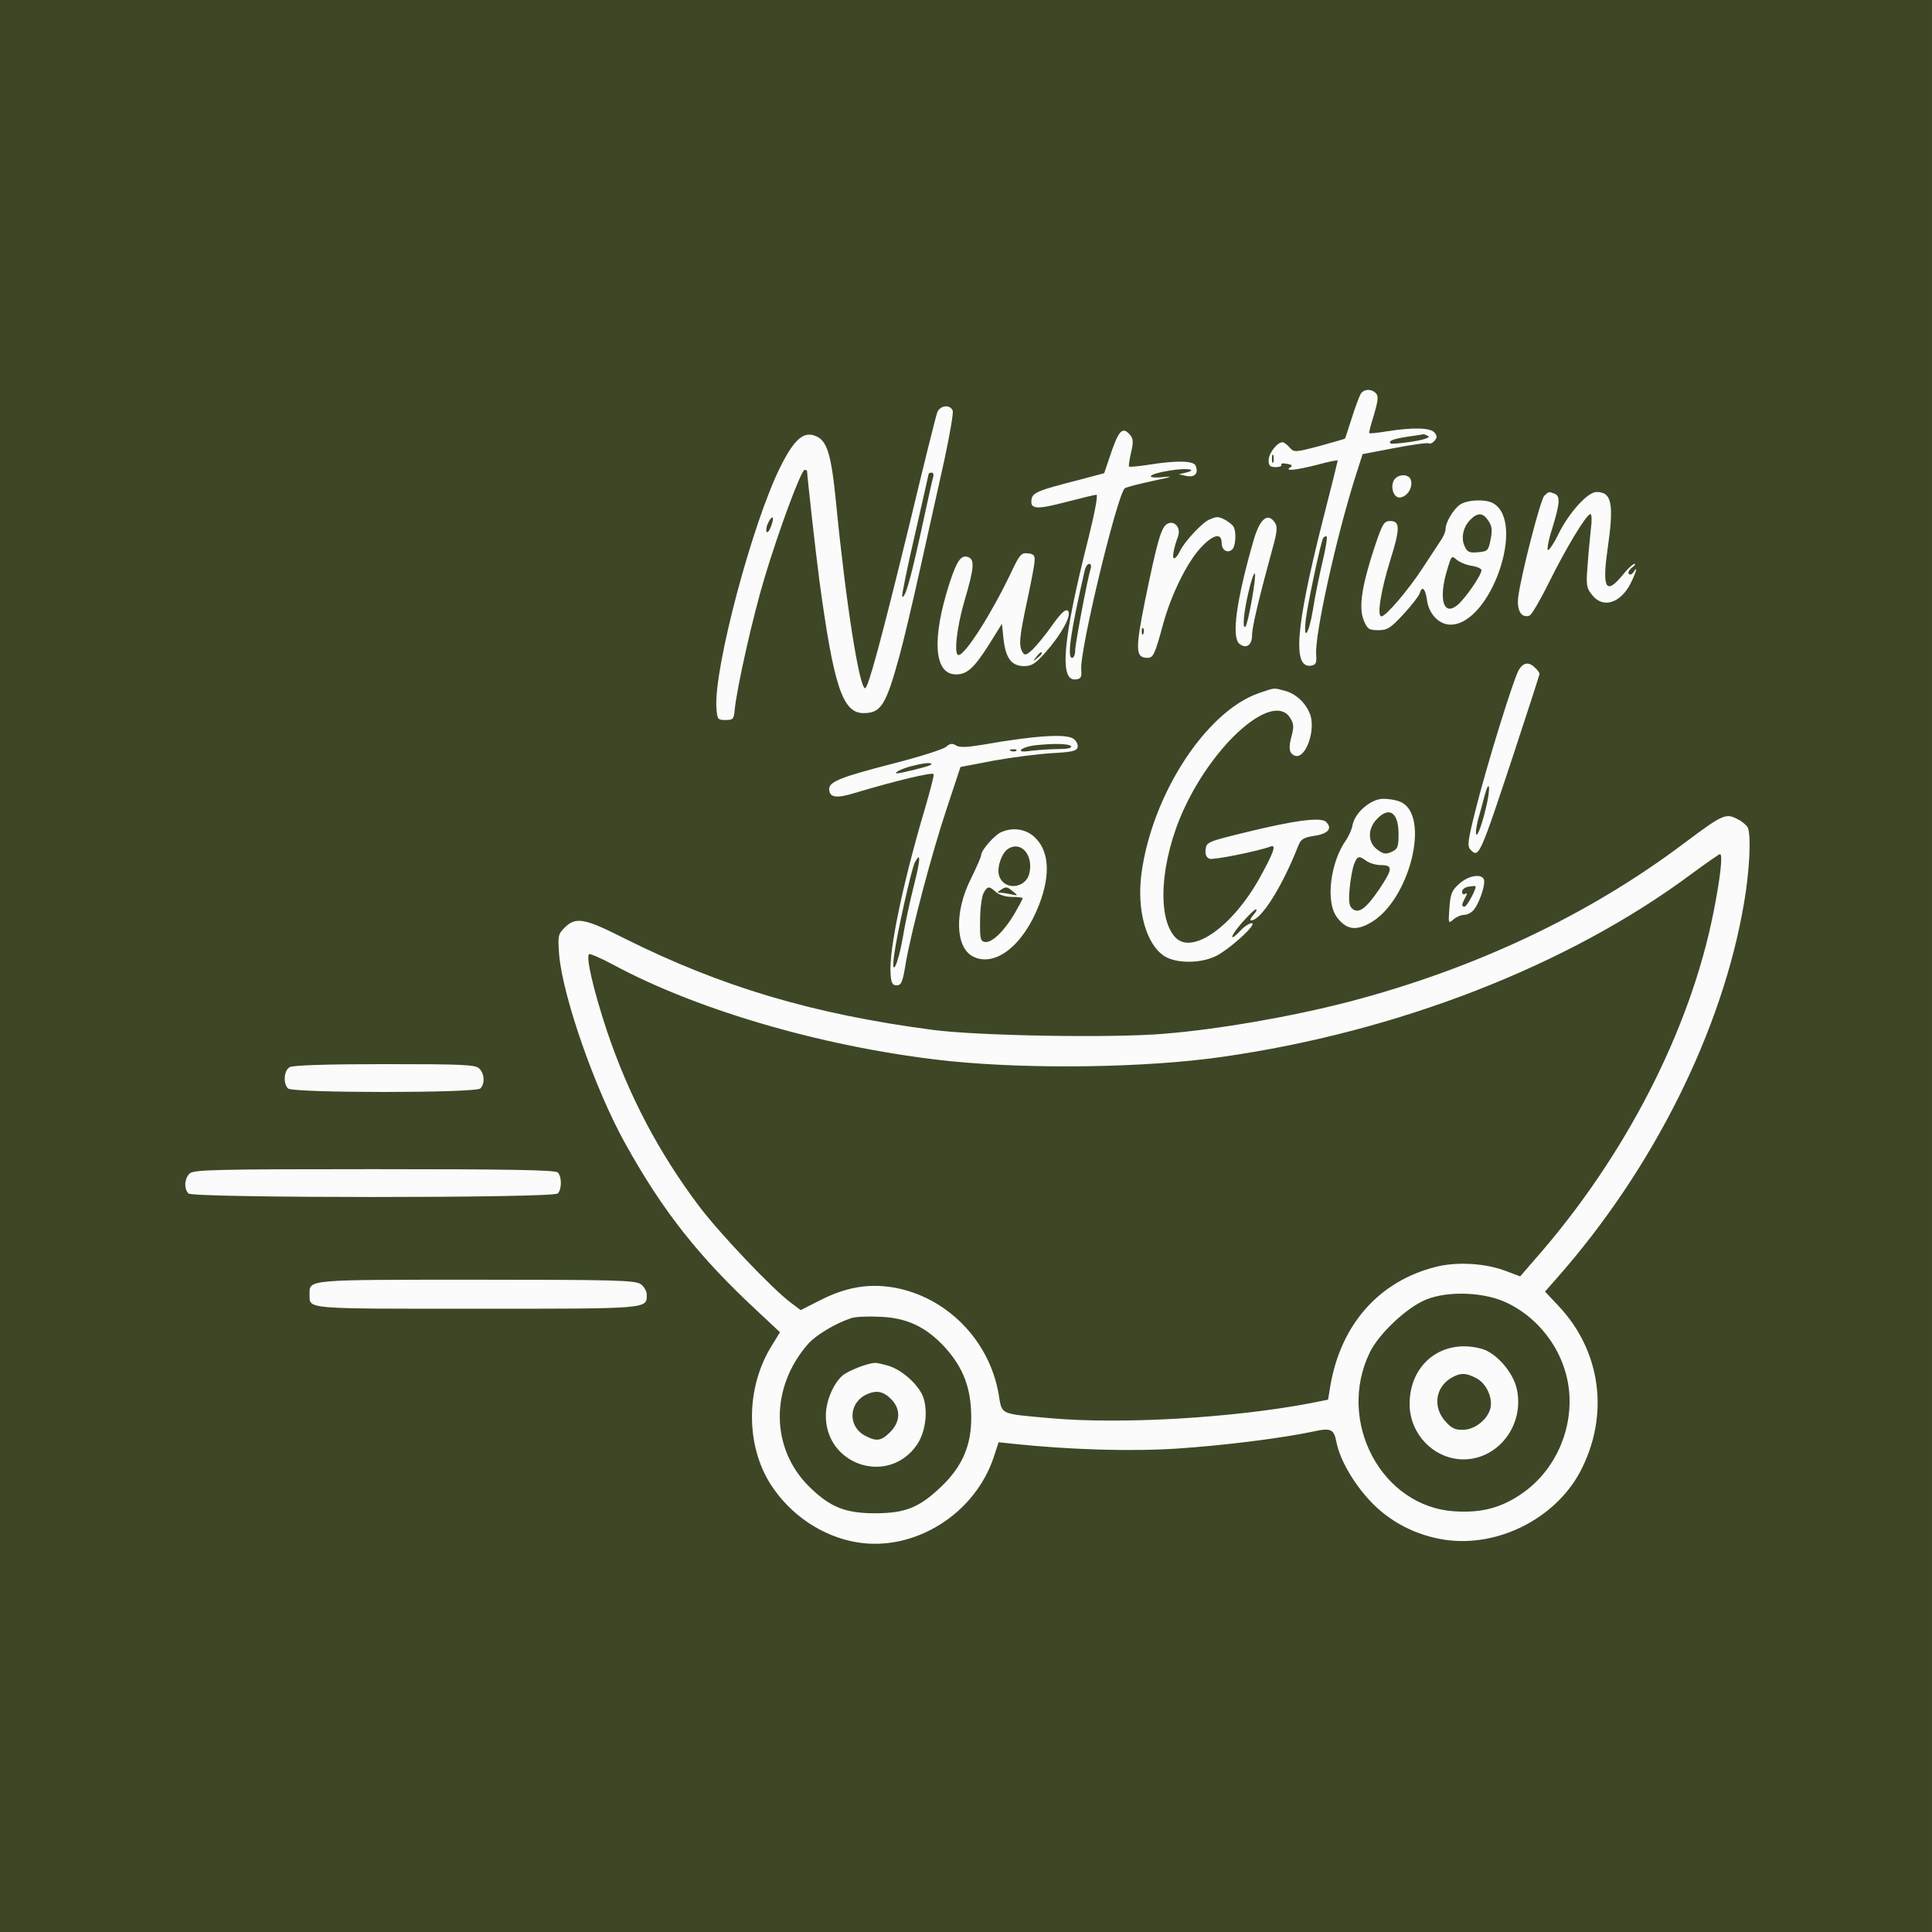
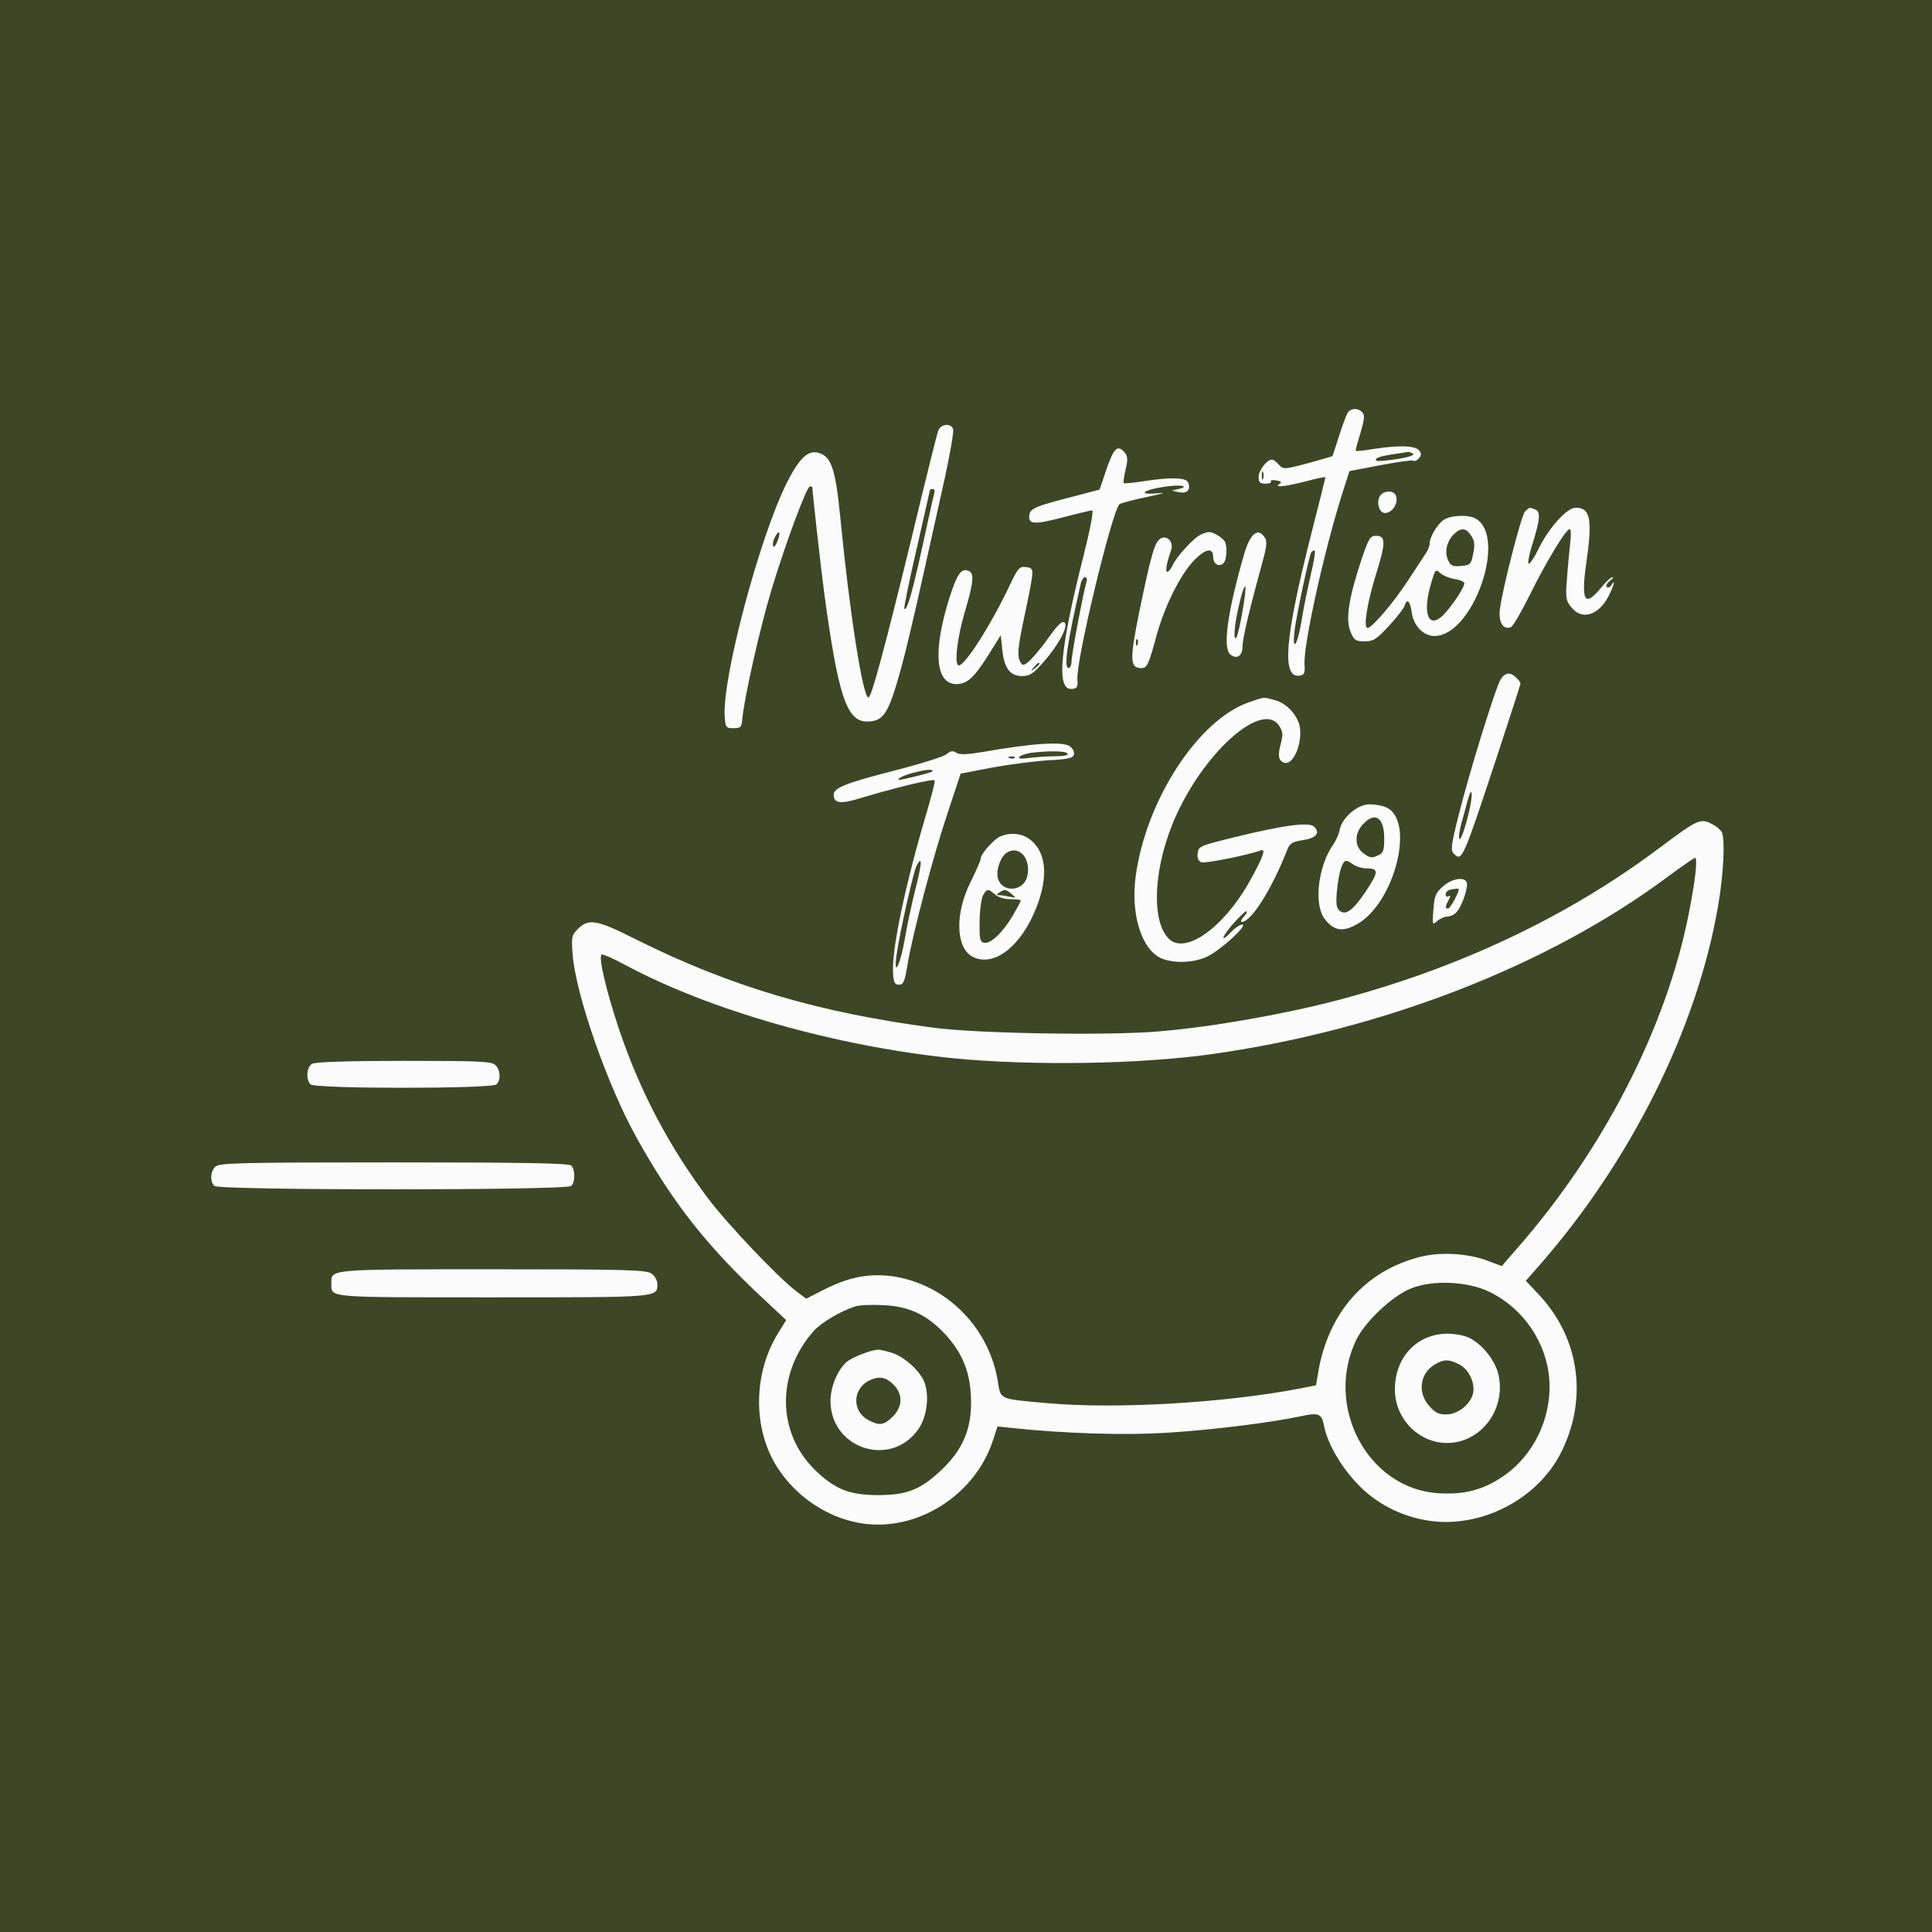
<svg xmlns="http://www.w3.org/2000/svg" version="1.0" width="512pt" height="512pt" viewBox="0 0 512 512" preserveAspectRatio="xMidYMid meet">
  <rect width="100%" height="100%" fill="#fbfbfb" />
-   <g transform="translate(0,512) scale(0.073247,-0.073247)" fill="#3d4726" stroke="none">
-     <path d="M0 3495 l0 -3495 3495 0 3495 0 0 3495 0 3495 -3495 0 -3495 0 0 -3495z m4979 2071 c9 -10 6 -29 -8 -77 -11 -35 -19 -65 -17 -66 2 -2 32 1 67 7 92 14 154 13 169 -5 10 -12 10 -18 0 -30 -7 -8 -16 -12 -21 -9 -5 3 -61 -5 -124 -17 l-115 -22 -26 -81 c-70 -221 -148 -575 -142 -645 2 -28 -1 -36 -16 -39 -71 -14 -59 135 40 526 30 117 54 214 54 216 0 2 -33 -4 -72 -15 -79 -20 -123 -25 -100 -10 10 6 7 10 -12 13 -14 3 -23 1 -20 -3 3 -5 -6 -9 -20 -9 -21 0 -26 5 -26 25 0 25 31 65 50 65 6 0 17 -9 26 -19 16 -18 19 -18 107 5 50 14 92 26 93 27 1 1 12 34 24 72 12 39 27 78 32 88 10 20 41 22 57 3z m-1532 -62 c3 -8 -11 -88 -30 -177 -20 -89 -59 -265 -87 -391 -28 -126 -62 -270 -76 -320 -49 -179 -67 -206 -130 -206 -76 0 -108 99 -160 484 -12 90 -44 376 -44 392 0 2 -4 4 -9 4 -12 0 -93 -217 -145 -391 -42 -138 -101 -401 -108 -479 -3 -32 -6 -35 -33 -35 -28 0 -30 2 -33 44 -10 141 130 670 232 873 48 96 82 127 123 112 45 -15 60 -62 78 -244 35 -358 84 -670 105 -670 11 0 58 173 161 595 50 209 95 390 100 403 10 26 47 30 56 6z m643 -89 c10 -12 11 -27 2 -63 -6 -26 -9 -49 -7 -50 2 -2 35 1 74 7 100 16 160 14 167 -4 11 -28 -3 -43 -33 -37 l-28 6 25 6 c47 11 5 18 -55 8 -80 -12 -99 -31 -25 -24 39 4 27 0 -39 -14 -52 -11 -98 -23 -102 -27 -29 -31 -164 -591 -157 -656 2 -27 -1 -33 -19 -35 -62 -9 -48 144 45 511 23 92 35 157 29 157 -6 0 -55 -12 -109 -26 -107 -28 -131 -27 -126 8 3 26 24 34 173 72 l90 24 18 53 c34 104 48 119 77 84z m1014 -160 c10 -28 -13 -64 -41 -65 -19 0 -32 32 -22 58 10 26 53 31 63 7z m520 -51 c22 -8 20 -35 -8 -126 -14 -43 -20 -78 -15 -78 5 0 23 27 39 61 39 77 105 149 136 149 56 0 64 -42 40 -209 -20 -141 -5 -165 55 -91 18 22 37 40 43 40 5 0 1 -6 -10 -14 -10 -8 -15 -18 -11 -22 4 -5 12 -2 17 6 17 27 10 0 -10 -40 -37 -73 -101 -93 -140 -42 -20 24 -22 35 -16 107 3 44 9 104 12 133 4 28 3 52 -2 52 -14 0 -90 -126 -150 -248 -31 -62 -62 -116 -70 -119 -29 -11 -47 18 -41 67 10 79 80 351 94 366 17 16 16 16 37 8z m-223 -34 c122 -66 -8 -440 -153 -440 -41 0 -78 38 -85 88 -6 44 -18 55 -27 24 -4 -10 -30 -44 -59 -75 -46 -50 -58 -57 -90 -57 -34 0 -40 4 -53 36 -19 46 -7 124 39 264 29 86 34 95 57 95 36 0 36 -27 0 -142 -34 -109 -49 -203 -32 -203 16 0 97 95 148 173 26 40 55 84 65 99 11 15 19 34 19 43 0 25 28 72 52 89 26 18 90 21 119 6z m-968 -61 c12 -7 25 -17 29 -23 12 -17 9 -71 -3 -83 -17 -17 -39 -4 -39 23 0 38 -32 30 -76 -18 -50 -54 -106 -169 -135 -273 -31 -114 -36 -125 -58 -125 -43 0 -44 30 -7 213 44 213 57 257 78 271 26 16 52 -13 40 -45 -16 -44 -22 -79 -14 -79 5 0 14 11 20 24 15 34 82 106 107 116 28 12 33 12 58 -1z m181 -12 c8 -12 6 -35 -8 -84 -50 -183 -76 -291 -76 -321 0 -37 -22 -51 -46 -31 -29 24 -11 157 52 376 23 78 52 101 78 60z m-871 -137 c0 -14 -13 -79 -27 -145 -28 -130 -31 -162 -16 -185 7 -12 13 -11 36 10 14 14 47 53 71 88 33 46 49 60 57 52 15 -15 -25 -87 -82 -151 -35 -40 -50 -49 -76 -49 -46 0 -67 28 -75 96 l-6 57 -48 -77 c-53 -83 -78 -106 -118 -106 -80 0 -89 128 -23 332 27 82 42 102 68 92 23 -9 20 -41 -14 -156 -28 -95 -40 -198 -22 -198 24 0 120 151 189 296 32 68 38 75 62 72 21 -2 26 -8 24 -28z m1811 -386 c9 -8 16 -18 16 -22 0 -4 -41 -130 -90 -279 -126 -381 -129 -388 -159 -358 -13 13 -11 31 17 142 40 161 139 481 158 511 17 26 36 28 58 6z m-903 -84 c44 -12 84 -55 93 -99 11 -63 -25 -148 -59 -135 -21 8 -24 27 -12 71 9 34 8 45 -6 67 -61 93 -271 -88 -383 -330 -86 -186 -100 -397 -30 -467 61 -61 205 41 302 214 49 88 63 124 43 117 -48 -18 -209 -50 -223 -45 -12 5 -16 16 -14 34 3 26 8 28 138 60 183 45 280 58 298 39 24 -23 7 -43 -43 -50 -38 -6 -48 -12 -57 -34 -59 -151 -136 -272 -171 -272 -6 0 -2 9 8 20 10 11 14 20 9 20 -5 0 -28 -23 -52 -50 -44 -51 -45 -71 -2 -25 13 14 31 25 39 25 23 -1 -86 -100 -134 -121 -55 -25 -138 -25 -181 1 -67 42 -102 167 -84 301 39 286 234 585 424 651 61 21 53 20 97 8z m-767 -173 c10 -7 17 -21 15 -30 -3 -14 -20 -18 -94 -22 -49 -3 -144 -15 -210 -27 l-120 -23 -48 -145 c-56 -167 -130 -449 -150 -565 -11 -68 -16 -80 -33 -80 -15 0 -20 8 -22 44 -6 83 45 328 124 594 19 65 34 122 32 126 -3 9 -145 -26 -282 -67 -71 -22 -96 -18 -96 14 0 26 47 44 226 90 98 25 187 53 197 62 14 12 22 14 36 5 12 -8 39 -7 99 3 188 33 300 40 326 21z m1180 -227 c116 -44 36 -364 -110 -441 -51 -28 -85 -21 -118 24 -40 55 -23 196 33 276 10 14 22 40 25 58 10 45 67 93 111 93 18 0 45 -4 59 -10z m1225 -65 c16 -8 31 -22 35 -30 12 -32 6 -155 -14 -272 -78 -461 -329 -963 -677 -1357 l-43 -49 48 -51 c156 -165 186 -398 79 -601 -91 -170 -298 -274 -489 -246 -106 16 -202 66 -272 142 -61 65 -110 152 -121 213 -9 46 -20 51 -87 36 -115 -24 -322 -50 -490 -61 -168 -11 -389 -4 -589 17 l-56 6 -17 -52 c-68 -208 -288 -345 -496 -310 -125 21 -241 99 -312 210 -91 143 -90 350 4 501 l30 49 -78 73 c-216 200 -346 365 -482 610 -109 196 -226 531 -239 683 -5 68 -4 74 20 98 40 40 72 34 218 -40 351 -175 680 -273 1113 -330 166 -22 654 -30 839 -14 197 16 460 62 665 115 456 119 868 313 1215 574 143 107 151 110 196 86z m-2550 -60 c56 -48 64 -135 21 -247 -57 -149 -161 -230 -241 -188 -63 34 -66 163 -6 281 20 41 37 79 37 86 0 17 50 74 74 83 40 17 84 11 115 -15z m1631 -164 c0 -27 -21 -83 -38 -103 -8 -10 -24 -18 -35 -18 -11 0 -29 -8 -39 -17 -18 -16 -18 -14 -14 43 4 50 8 62 35 86 37 34 91 39 91 9z m-3636 -677 c19 -18 21 -55 4 -72 -17 -17 -679 -17 -696 0 -18 18 -15 65 6 77 10 7 140 11 344 11 284 0 329 -2 342 -16z m284 -376 c15 -15 15 -61 0 -76 -17 -17 -1319 -17 -1336 0 -17 17 -15 54 4 72 14 14 88 16 668 16 494 0 655 -3 664 -12z m300 -404 c12 -8 22 -26 22 -38 0 -52 11 -51 -617 -51 -631 0 -602 -2 -603 52 0 54 -17 53 603 53 502 0 575 -2 595 -16z M5092 5410 c-51 -8 -70 -15 -61 -24 2 -3 37 0 77 6 44 7 67 15 60 20 -7 4 -15 7 -18 7 -3 -1 -29 -5 -58 -9z M4602 5330 c0 -14 2 -19 5 -12 2 6 2 18 0 25 -3 6 -5 1 -5 -13z M4787 5043 c-8 -13 -55 -234 -62 -290 -11 -87 10 -61 25 30 7 45 23 124 35 175 12 50 19 92 14 92 -4 0 -10 -3 -12 -7z M3360 5276 c0 -2 -23 -102 -50 -221 -28 -120 -48 -220 -46 -223 11 -10 32 66 81 293 14 66 28 128 31 138 3 9 1 17 -5 17 -6 0 -11 -2 -11 -4z M2780 5100 c-6 -11 -9 -26 -7 -33 3 -7 10 1 16 17 14 35 7 47 -9 16z M3925 4928 c-52 -226 -65 -318 -46 -318 6 0 11 12 11 26 0 25 44 257 56 297 3 9 1 17 -5 17 -6 0 -13 -10 -16 -22z M5320 5110 c-26 -26 -35 -66 -21 -96 9 -21 17 -25 48 -22 35 3 38 5 46 46 7 34 5 49 -8 68 -19 29 -38 31 -65 4z M5236 4929 c-32 -106 -14 -169 36 -129 27 21 88 109 88 127 0 6 -16 13 -36 16 -20 3 -45 14 -55 23 -17 15 -18 13 -33 -37z M4131 4704 c0 -11 3 -14 6 -6 3 7 2 16 -1 19 -3 4 -6 -2 -5 -13z M4517 4847 c-17 -71 -23 -136 -11 -124 10 9 41 187 34 192 -4 2 -14 -28 -23 -68z M3749 4613 c-13 -16 -12 -17 4 -4 16 13 21 21 13 21 -2 0 -10 -8 -17 -17z M5371 4110 c-7 -25 -16 -61 -22 -80 -5 -19 -9 -42 -9 -50 0 -30 18 12 35 82 19 75 15 119 -4 48z M3740 4293 c-19 -3 -39 -9 -45 -15 -7 -7 5 -9 39 -4 27 3 71 6 98 6 30 0 47 4 43 10 -6 10 -65 11 -135 3z M3658 4273 c7 -3 16 -2 19 1 4 3 -2 6 -13 5 -11 0 -14 -3 -6 -6z M3293 4217 c-49 -14 -72 -32 -28 -22 71 16 105 26 105 30 0 8 -31 4 -77 -8z M3310 3870 c-12 -23 -64 -254 -75 -335 -12 -88 14 -37 31 61 8 49 26 133 40 188 25 98 26 127 4 86z M4981 4026 c-33 -35 -33 -83 1 -109 23 -17 31 -19 53 -9 22 10 25 18 25 65 0 78 -34 101 -79 53z M4899 3863 c-6 -16 -13 -55 -16 -88 -4 -47 -2 -63 10 -73 23 -19 50 1 98 72 48 72 49 86 6 86 -18 0 -42 7 -53 15 -27 20 -33 19 -45 -12z M6117 3826 c-443 -329 -1061 -570 -1697 -660 -272 -39 -680 -45 -975 -16 -439 45 -912 180 -1227 350 -43 23 -82 40 -86 38 -14 -5 15 -131 64 -278 78 -232 187 -440 334 -635 75 -99 263 -297 331 -348 l36 -27 69 35 c94 48 175 62 266 47 192 -33 347 -190 381 -385 13 -77 0 -71 187 -88 258 -23 661 1 940 54 l65 13 8 49 c38 223 176 379 380 431 76 20 180 14 254 -14 l53 -20 58 67 c322 367 557 825 641 1248 25 125 35 213 24 213 -4 -1 -52 -34 -106 -74z M5162 2289 c-70 -27 -173 -124 -206 -192 -122 -251 44 -560 308 -575 95 -6 164 12 236 60 118 78 187 219 178 363 -9 139 -96 268 -223 330 -80 40 -212 46 -293 14z m199 -179 c53 -15 114 -85 127 -146 28 -130 -67 -254 -193 -254 -106 0 -195 91 -195 200 0 147 120 239 261 200z M5248 2003 c-55 -34 -64 -105 -19 -155 23 -26 36 -32 66 -31 43 1 90 40 98 81 7 39 -17 88 -52 106 -38 20 -59 20 -93 -1z M3080 2221 c-56 -18 -129 -62 -156 -93 -138 -157 -137 -377 3 -516 75 -74 130 -97 238 -97 110 0 160 20 239 95 78 74 111 151 110 255 -1 104 -29 177 -95 250 -69 75 -139 108 -238 111 -42 2 -87 0 -101 -5z m133 -172 c50 -14 113 -71 128 -116 17 -52 7 -126 -24 -171 -104 -149 -333 -72 -329 110 1 50 27 112 60 141 18 16 89 45 117 46 6 1 27 -4 48 -10z M3133 1944 c-64 -32 -65 -117 -2 -149 40 -21 57 -19 90 14 36 36 38 80 7 115 -31 33 -57 38 -95 20z M3649 3920 c-24 -14 -42 -65 -35 -95 15 -59 100 -52 111 9 13 64 -31 113 -76 86z M3558 3758 c-6 -13 -12 -57 -12 -98 -1 -65 1 -75 17 -78 25 -5 71 40 108 103 16 28 29 52 29 55 0 3 -18 5 -39 5 -23 0 -47 8 -58 18 -25 22 -30 22 -45 -5z M3620 3770 c-13 -9 -13 -10 0 -10 8 0 26 -3 40 -6 24 -5 24 -5 6 10 -23 19 -26 19 -46 6z M5313 3782 c-13 -2 -23 -10 -23 -18 0 -9 5 -12 11 -8 8 5 8 1 0 -14 -13 -25 -14 -32 -2 -32 9 0 46 70 39 74 -1 1 -13 0 -25 -2z" />
+   <g transform="translate(0,512) scale(0.070816,-0.070816)" fill="#3d4726" stroke="none">
+     <path d="M0 3615 l0 -3615 3615 0 3615 0 0 3615 0 3615 -3615 0 -3615 0 0 -3615z m5099 2071 c9 -10 6 -29 -8 -77 -11 -35 -19 -65 -17 -66 2 -2 32 1 67 7 92 14 154 13 169 -5 10 -12 10 -18 0 -30 -7 -8 -16 -12 -21 -9 -5 3 -61 -5 -124 -17 l-115 -22 -26 -81 c-70 -221 -148 -575 -142 -645 2 -28 -1 -36 -16 -39 -71 -14 -59 135 40 526 30 117 54 214 54 216 0 2 -33 -4 -72 -15 -79 -20 -123 -25 -100 -10 10 6 7 10 -12 13 -14 3 -23 1 -20 -3 3 -5 -6 -9 -20 -9 -21 0 -26 5 -26 25 0 25 31 65 50 65 6 0 17 -9 26 -19 16 -18 19 -18 107 5 50 14 92 26 93 27 1 1 12 34 24 72 12 39 27 78 32 88 10 20 41 22 57 3z m-1532 -62 c3 -8 -11 -88 -30 -177 -20 -89 -59 -265 -87 -391 -28 -126 -62 -270 -76 -320 -49 -179 -67 -206 -130 -206 -76 0 -108 99 -160 484 -12 90 -44 376 -44 392 0 2 -4 4 -9 4 -12 0 -93 -217 -145 -391 -42 -138 -101 -401 -108 -479 -3 -32 -6 -35 -33 -35 -28 0 -30 2 -33 44 -10 141 130 670 232 873 48 96 82 127 123 112 45 -15 60 -62 78 -244 35 -358 84 -670 105 -670 11 0 58 173 161 595 50 209 95 390 100 403 10 26 47 30 56 6z m643 -89 c10 -12 11 -27 2 -63 -6 -26 -9 -49 -7 -50 2 -2 35 1 74 7 100 16 160 14 167 -4 11 -28 -3 -43 -33 -37 l-28 6 25 6 c47 11 5 18 -55 8 -80 -12 -99 -31 -25 -24 39 4 27 0 -39 -14 -52 -11 -98 -23 -102 -27 -29 -31 -164 -591 -157 -656 2 -27 -1 -33 -19 -35 -62 -9 -48 144 45 511 23 92 35 157 29 157 -6 0 -55 -12 -109 -26 -107 -28 -131 -27 -126 8 3 26 24 34 173 72 l90 24 18 53 c34 104 48 119 77 84z m1014 -160 c10 -28 -13 -64 -41 -65 -19 0 -32 32 -22 58 10 26 53 31 63 7z m520 -51 c22 -8 20 -35 -8 -126 -14 -43 -20 -78 -15 -78 5 0 23 27 39 61 39 77 105 149 136 149 56 0 64 -42 40 -209 -20 -141 -5 -165 55 -91 18 22 37 40 43 40 5 0 1 -6 -10 -14 -10 -8 -15 -18 -11 -22 4 -5 12 -2 17 6 17 27 10 0 -10 -40 -37 -73 -101 -93 -140 -42 -20 24 -22 35 -16 107 3 44 9 104 12 133 4 28 3 52 -2 52 -14 0 -90 -126 -150 -248 -31 -62 -62 -116 -70 -119 -29 -11 -47 18 -41 67 10 79 80 351 94 366 17 16 16 16 37 8z m-223 -34 c122 -66 -8 -440 -153 -440 -41 0 -78 38 -85 88 -6 44 -18 55 -27 24 -4 -10 -30 -44 -59 -75 -46 -50 -58 -57 -90 -57 -34 0 -40 4 -53 36 -19 46 -7 124 39 264 29 86 34 95 57 95 36 0 36 -27 0 -142 -34 -109 -49 -203 -32 -203 16 0 97 95 148 173 26 40 55 84 65 99 11 15 19 34 19 43 0 25 28 72 52 89 26 18 90 21 119 6z m-968 -61 c12 -7 25 -17 29 -23 12 -17 9 -71 -3 -83 -17 -17 -39 -4 -39 23 0 38 -32 30 -76 -18 -50 -54 -106 -169 -135 -273 -31 -114 -36 -125 -58 -125 -43 0 -44 30 -7 213 44 213 57 257 78 271 26 16 52 -13 40 -45 -16 -44 -22 -79 -14 -79 5 0 14 11 20 24 15 34 82 106 107 116 28 12 33 12 58 -1z m181 -12 c8 -12 6 -35 -8 -84 -50 -183 -76 -291 -76 -321 0 -37 -22 -51 -46 -31 -29 24 -11 157 52 376 23 78 52 101 78 60z m-871 -137 c0 -14 -13 -79 -27 -145 -28 -130 -31 -162 -16 -185 7 -12 13 -11 36 10 14 14 47 53 71 88 33 46 49 60 57 52 15 -15 -25 -87 -82 -151 -35 -40 -50 -49 -76 -49 -46 0 -67 28 -75 96 l-6 57 -48 -77 c-53 -83 -78 -106 -118 -106 -80 0 -89 128 -23 332 27 82 42 102 68 92 23 -9 20 -41 -14 -156 -28 -95 -40 -198 -22 -198 24 0 120 151 189 296 32 68 38 75 62 72 21 -2 26 -8 24 -28z m1811 -386 c9 -8 16 -18 16 -22 0 -4 -41 -130 -90 -279 -126 -381 -129 -388 -159 -358 -13 13 -11 31 17 142 40 161 139 481 158 511 17 26 36 28 58 6z m-903 -84 c44 -12 84 -55 93 -99 11 -63 -25 -148 -59 -135 -21 8 -24 27 -12 71 9 34 8 45 -6 67 -61 93 -271 -88 -383 -330 -86 -186 -100 -397 -30 -467 61 -61 205 41 302 214 49 88 63 124 43 117 -48 -18 -209 -50 -223 -45 -12 5 -16 16 -14 34 3 26 8 28 138 60 183 45 280 58 298 39 24 -23 7 -43 -43 -50 -38 -6 -48 -12 -57 -34 -59 -151 -136 -272 -171 -272 -6 0 -2 9 8 20 10 11 14 20 9 20 -5 0 -28 -23 -52 -50 -44 -51 -45 -71 -2 -25 13 14 31 25 39 25 23 -1 -86 -100 -134 -121 -55 -25 -138 -25 -181 1 -67 42 -102 167 -84 301 39 286 234 585 424 651 61 21 53 20 97 8z m-767 -173 c10 -7 17 -21 15 -30 -3 -14 -20 -18 -94 -22 -49 -3 -144 -15 -210 -27 l-120 -23 -48 -145 c-56 -167 -130 -449 -150 -565 -11 -68 -16 -80 -33 -80 -15 0 -20 8 -22 44 -6 83 45 328 124 594 19 65 34 122 32 126 -3 9 -145 -26 -282 -67 -71 -22 -96 -18 -96 14 0 26 47 44 226 90 98 25 187 53 197 62 14 12 22 14 36 5 12 -8 39 -7 99 3 188 33 300 40 326 21z m1180 -227 c116 -44 36 -364 -110 -441 -51 -28 -85 -21 -118 24 -40 55 -23 196 33 276 10 14 22 40 25 58 10 45 67 93 111 93 18 0 45 -4 59 -10z m1225 -65 c16 -8 31 -22 35 -30 12 -32 6 -155 -14 -272 -78 -461 -329 -963 -677 -1357 l-43 -49 48 -51 c156 -165 186 -398 79 -601 -91 -170 -298 -274 -489 -246 -106 16 -202 66 -272 142 -61 65 -110 152 -121 213 -9 46 -20 51 -87 36 -115 -24 -322 -50 -490 -61 -168 -11 -389 -4 -589 17 l-56 6 -17 -52 c-68 -208 -288 -345 -496 -310 -125 21 -241 99 -312 210 -91 143 -90 350 4 501 l30 49 -78 73 c-216 200 -346 365 -482 610 -109 196 -226 531 -239 683 -5 68 -4 74 20 98 40 40 72 34 218 -40 351 -175 680 -273 1113 -330 166 -22 654 -30 839 -14 197 16 460 62 665 115 456 119 868 313 1215 574 143 107 151 110 196 86z m-2550 -60 c56 -48 64 -135 21 -247 -57 -149 -161 -230 -241 -188 -63 34 -66 163 -6 281 20 41 37 79 37 86 0 17 50 74 74 83 40 17 84 11 115 -15z m1631 -164 c0 -27 -21 -83 -38 -103 -8 -10 -24 -18 -35 -18 -11 0 -29 -8 -39 -17 -18 -16 -18 -14 -14 43 4 50 8 62 35 86 37 34 91 39 91 9z m-3636 -677 c19 -18 21 -55 4 -72 -17 -17 -679 -17 -696 0 -18 18 -15 65 6 77 10 7 140 11 344 11 284 0 329 -2 342 -16z m284 -376 c15 -15 15 -61 0 -76 -17 -17 -1319 -17 -1336 0 -17 17 -15 54 4 72 14 14 88 16 668 16 494 0 655 -3 664 -12z m300 -404 c12 -8 22 -26 22 -38 0 -52 11 -51 -617 -51 -631 0 -602 -2 -603 52 0 54 -17 53 603 53 502 0 575 -2 595 -16z M5212 5530 c-51 -8 -70 -15 -61 -24 2 -3 37 0 77 6 44 7 67 15 60 20 -7 4 -15 7 -18 7 -3 -1 -29 -5 -58 -9z M4722 5450 c0 -14 2 -19 5 -12 2 6 2 18 0 25 -3 6 -5 1 -5 -13z M4907 5163 c-8 -13 -55 -234 -62 -290 -11 -87 10 -61 25 30 7 45 23 124 35 175 12 50 19 92 14 92 -4 0 -10 -3 -12 -7z M3480 5396 c0 -2 -23 -102 -50 -221 -28 -120 -48 -220 -46 -223 11 -10 32 66 81 293 14 66 28 128 31 138 3 9 1 17 -5 17 -6 0 -11 -2 -11 -4z M2900 5220 c-6 -11 -9 -26 -7 -33 3 -7 10 1 16 17 14 35 7 47 -9 16z M4045 5048 c-52 -226 -65 -318 -46 -318 6 0 11 12 11 26 0 25 44 257 56 297 3 9 1 17 -5 17 -6 0 -13 -10 -16 -22z M5440 5230 c-26 -26 -35 -66 -21 -96 9 -21 17 -25 48 -22 35 3 38 5 46 46 7 34 5 49 -8 68 -19 29 -38 31 -65 4z M5356 5049 c-32 -106 -14 -169 36 -129 27 21 88 109 88 127 0 6 -16 13 -36 16 -20 3 -45 14 -55 23 -17 15 -18 13 -33 -37z M4251 4824 c0 -11 3 -14 6 -6 3 7 2 16 -1 19 -3 4 -6 -2 -5 -13z M4637 4967 c-17 -71 -23 -136 -11 -124 10 9 41 187 34 192 -4 2 -14 -28 -23 -68z M3869 4733 c-13 -16 -12 -17 4 -4 9 7 17 15 17 17 0 8 -8 3 -21 -13z M5491 4230 c-7 -25 -16 -61 -22 -80 -5 -19 -9 -42 -9 -50 0 -30 18 12 35 82 19 75 15 119 -4 48z M3860 4413 c-19 -3 -39 -9 -45 -15 -7 -7 5 -9 39 -4 27 3 71 6 98 6 30 0 47 4 43 10 -6 10 -65 11 -135 3z M3778 4393 c7 -3 16 -2 19 1 4 3 -2 6 -13 5 -11 0 -14 -3 -6 -6z M3413 4337 c-49 -14 -72 -32 -28 -22 71 16 105 26 105 30 0 8 -31 4 -77 -8z M3430 3990 c-12 -23 -64 -254 -75 -335 -12 -88 14 -37 31 61 8 49 26 133 40 188 25 98 26 127 4 86z M5101 4146 c-33 -35 -33 -83 1 -109 23 -17 31 -19 53 -9 22 10 25 18 25 65 0 78 -34 101 -79 53z M5019 3983 c-6 -16 -13 -55 -16 -88 -4 -47 -2 -63 10 -73 23 -19 50 1 98 72 48 72 49 86 6 86 -18 0 -42 7 -53 15 -27 20 -33 19 -45 -12z M6237 3946 c-443 -329 -1061 -570 -1697 -660 -272 -39 -680 -45 -975 -16 -439 45 -912 180 -1227 350 -43 23 -82 40 -86 38 -14 -5 15 -131 64 -278 78 -232 187 -440 334 -635 75 -99 263 -297 331 -348 l36 -27 69 35 c94 48 175 62 266 47 192 -33 347 -190 381 -385 13 -77 0 -71 187 -88 258 -23 661 1 940 54 l65 13 8 49 c38 223 176 379 380 431 76 20 180 14 254 -14 l53 -20 58 67 c322 367 557 825 641 1248 25 125 35 213 24 213 -4 -1 -52 -34 -106 -74z M5282 2409 c-70 -27 -173 -124 -206 -192 -122 -251 44 -560 308 -575 95 -6 164 12 236 60 118 78 187 219 178 363 -9 139 -96 268 -223 330 -80 40 -212 46 -293 14z m199 -179 c53 -15 114 -85 127 -146 28 -130 -67 -254 -193 -254 -106 0 -195 91 -195 200 0 147 120 239 261 200z M5368 2123 c-55 -34 -64 -105 -19 -155 23 -26 36 -32 66 -31 43 1 90 40 98 81 7 39 -17 88 -52 106 -38 20 -59 20 -93 -1z M3200 2341 c-56 -18 -129 -62 -156 -93 -138 -157 -137 -377 3 -516 75 -74 130 -97 238 -97 110 0 160 20 239 95 78 74 111 151 110 255 -1 104 -29 177 -95 250 -69 75 -139 108 -238 111 -42 2 -87 0 -101 -5z m133 -172 c50 -14 113 -71 128 -116 17 -52 7 -126 -24 -171 -104 -149 -333 -72 -329 110 1 50 27 112 60 141 18 16 89 45 117 46 6 1 27 -4 48 -10z M3253 2064 c-64 -32 -65 -117 -2 -149 40 -21 57 -19 90 14 36 36 38 80 7 115 -31 33 -57 38 -95 20z M3769 4040 c-24 -14 -42 -65 -35 -95 15 -59 100 -52 111 9 13 64 -31 113 -76 86z M3678 3878 c-6 -13 -12 -57 -12 -98 -1 -65 1 -75 17 -78 25 -5 71 40 108 103 16 28 29 52 29 55 0 3 -18 5 -39 5 -23 0 -47 8 -58 18 -25 22 -30 22 -45 -5z M3740 3890 c-13 -9 -13 -10 0 -10 8 0 26 -3 40 -6 24 -5 24 -5 6 10 -23 19 -26 19 -46 6z M5433 3902 c-13 -2 -23 -10 -23 -18 0 -9 5 -12 11 -8 8 5 8 1 0 -14 -13 -25 -14 -32 -2 -32 9 0 46 70 39 74 -1 1 -13 0 -25 -2z" />
  </g>
</svg>
